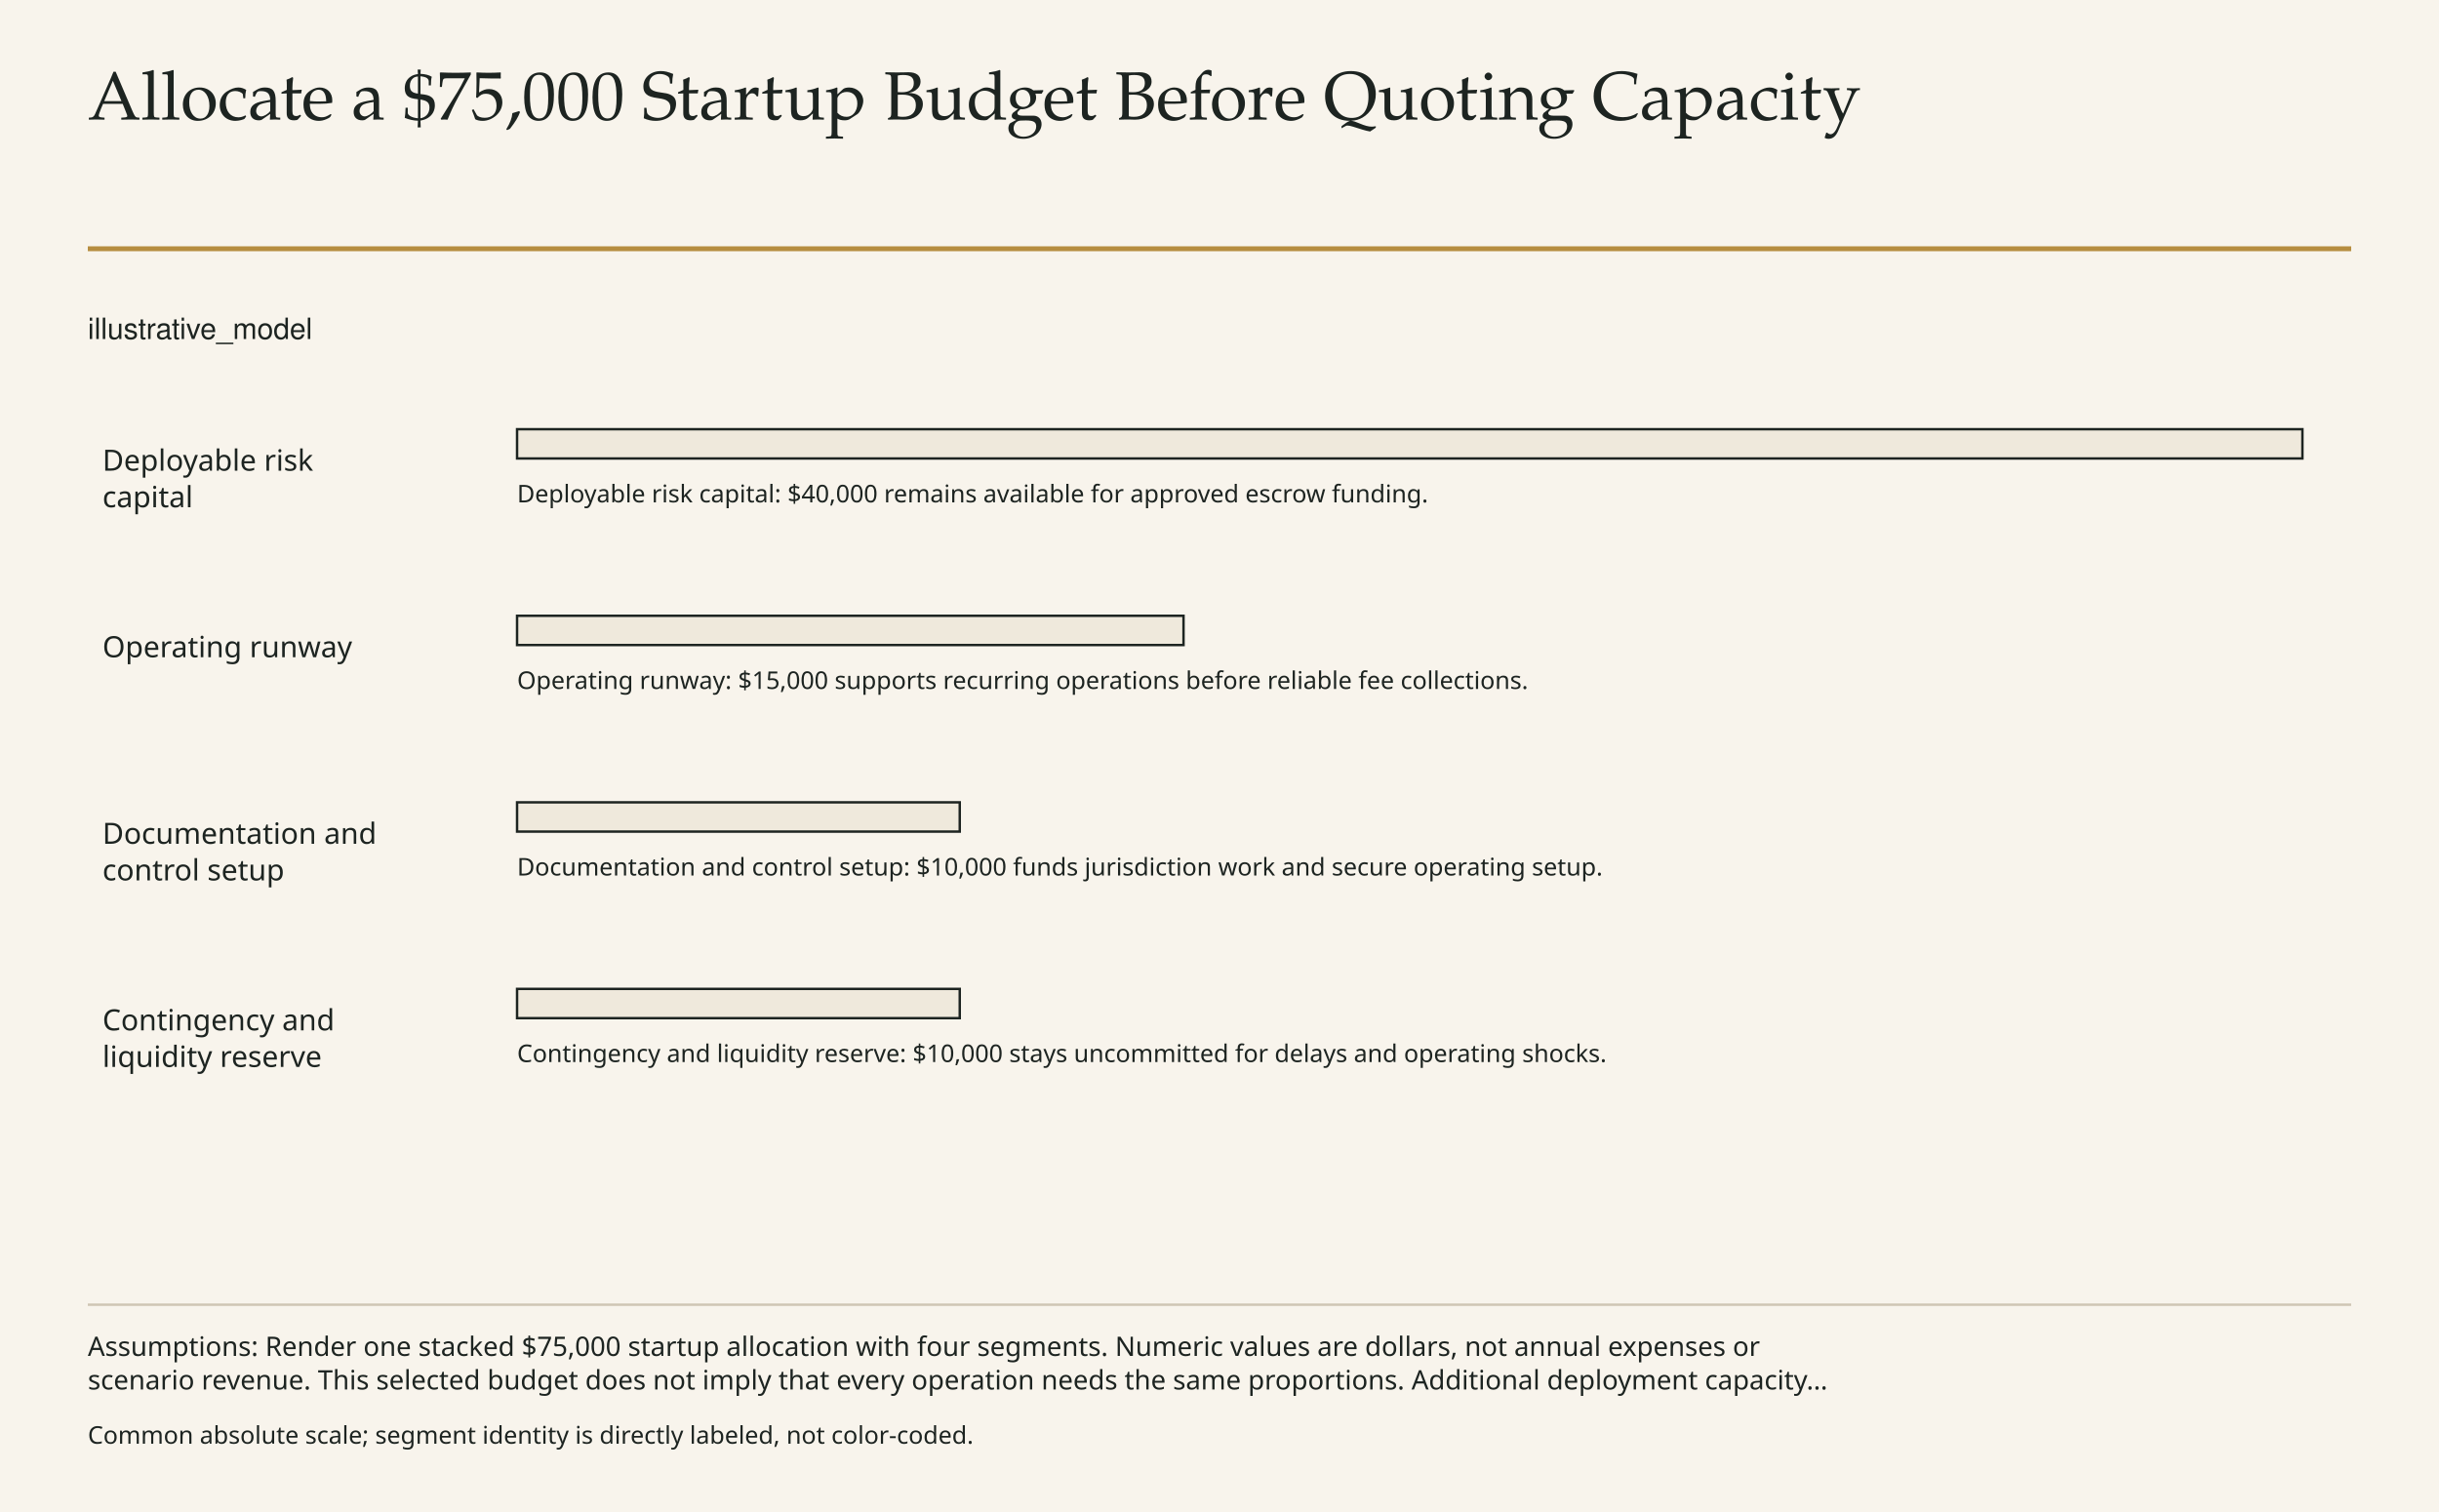
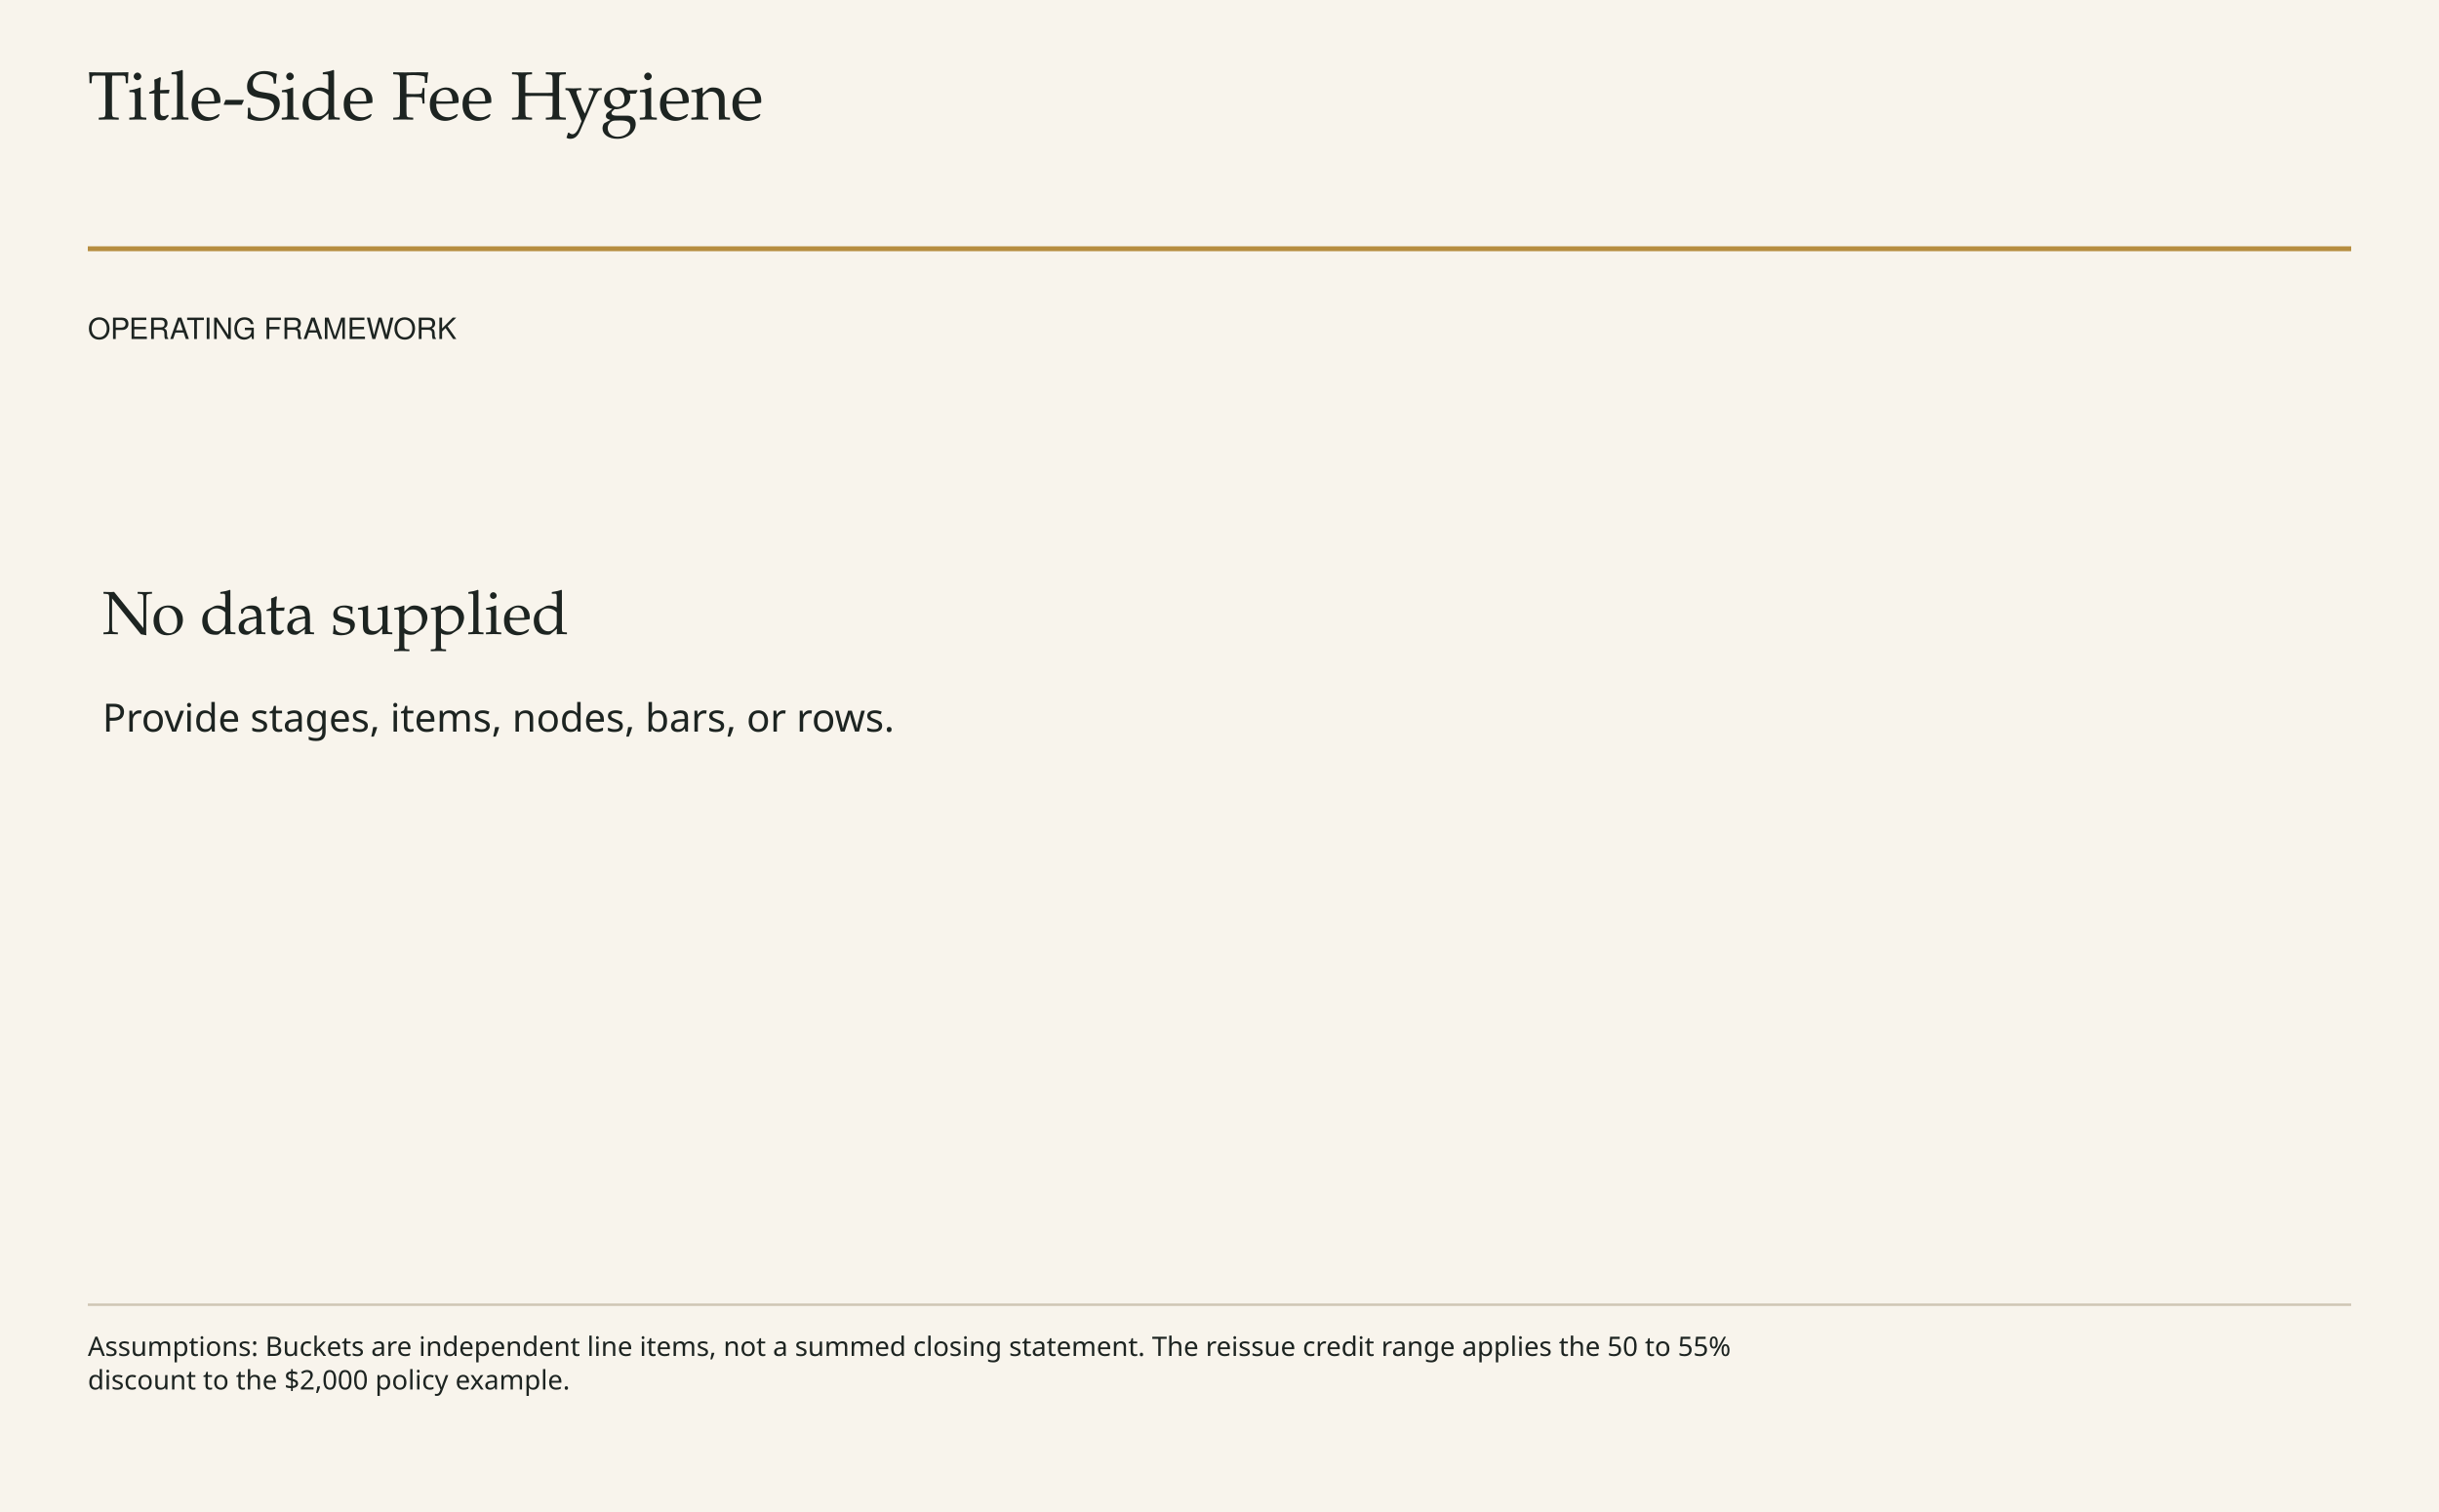
<svg xmlns="http://www.w3.org/2000/svg" viewBox="0 0 1000 620" role="img">
  <rect x="0" y="0" width="1000" height="620" fill="#F8F4EC" stroke="none" stroke-width="1" />
  <text x="36" y="49" font-family="Palatino, Georgia, serif" font-size="28" fill="#1D2421" text-anchor="start" style="font-variant-numeric:tabular-nums">
-     <tspan x="36" dy="0">Allocate a $75,000 Startup Budget Before Quoting Capacity</tspan>
+     <tspan x="36" dy="0">Title-Side Fee Hygiene</tspan>
  </text>
  <line x1="36" y1="102" x2="964" y2="102" stroke="#B68D40" stroke-width="2" />
  <text x="36" y="139" font-family="Helvetica, sans-serif" font-size="12" fill="#1D2421" text-anchor="start" style="font-variant-numeric:tabular-nums">
-     <tspan x="36" dy="0">illustrative_model</tspan>
+     <tspan x="36" dy="0">OPERATING FRAMEWORK</tspan>
  </text>
-   <text x="42" y="193.0" font-family="Optima, Calibri, sans-serif" font-size="12" fill="#1D2421" text-anchor="start" style="font-variant-numeric:tabular-nums">
-     <tspan x="42" dy="0">Deployable risk</tspan>
-     <tspan x="42" dy="15.0">capital</tspan>
+   <text x="42" y="260" font-family="Palatino, Georgia, serif" font-size="25" fill="#1D2421" text-anchor="start" style="font-variant-numeric:tabular-nums">
+     <tspan x="42" dy="0">No data supplied</tspan>
  </text>
-   <rect x="212" y="176.0" width="732.0" height="12" fill="#EFE9DC" stroke="#1D2421" stroke-width="1" />
-   <text x="212" y="206.0" font-family="Optima, Calibri, sans-serif" font-size="10" fill="#1D2421" text-anchor="start" style="font-variant-numeric:tabular-nums">
-     <tspan x="212" dy="0">Deployable risk capital: $40,000 remains available for approved escrow funding.</tspan>
-   </text>
-   <text x="42" y="269.5" font-family="Optima, Calibri, sans-serif" font-size="12" fill="#1D2421" text-anchor="start" style="font-variant-numeric:tabular-nums">
-     <tspan x="42" dy="0">Operating runway</tspan>
-   </text>
-   <rect x="212" y="252.5" width="273.25" height="12" fill="#EFE9DC" stroke="#1D2421" stroke-width="1" />
-   <text x="212" y="282.5" font-family="Optima, Calibri, sans-serif" font-size="10" fill="#1D2421" text-anchor="start" style="font-variant-numeric:tabular-nums">
-     <tspan x="212" dy="0">Operating runway: $15,000 supports recurring operations before reliable fee collections.</tspan>
-   </text>
-   <text x="42" y="346.0" font-family="Optima, Calibri, sans-serif" font-size="12" fill="#1D2421" text-anchor="start" style="font-variant-numeric:tabular-nums">
-     <tspan x="42" dy="0">Documentation and</tspan>
-     <tspan x="42" dy="15.0">control setup</tspan>
-   </text>
-   <rect x="212" y="329.0" width="181.5" height="12" fill="#EFE9DC" stroke="#1D2421" stroke-width="1" />
-   <text x="212" y="359.0" font-family="Optima, Calibri, sans-serif" font-size="10" fill="#1D2421" text-anchor="start" style="font-variant-numeric:tabular-nums">
-     <tspan x="212" dy="0">Documentation and control setup: $10,000 funds jurisdiction work and secure operating setup.</tspan>
-   </text>
-   <text x="42" y="422.5" font-family="Optima, Calibri, sans-serif" font-size="12" fill="#1D2421" text-anchor="start" style="font-variant-numeric:tabular-nums">
-     <tspan x="42" dy="0">Contingency and</tspan>
-     <tspan x="42" dy="15.0">liquidity reserve</tspan>
-   </text>
-   <rect x="212" y="405.5" width="181.5" height="12" fill="#EFE9DC" stroke="#1D2421" stroke-width="1" />
-   <text x="212" y="435.5" font-family="Optima, Calibri, sans-serif" font-size="10" fill="#1D2421" text-anchor="start" style="font-variant-numeric:tabular-nums">
-     <tspan x="212" dy="0">Contingency and liquidity reserve: $10,000 stays uncommitted for delays and operating shocks.</tspan>
+   <text x="42" y="300" font-family="Optima, Calibri, sans-serif" font-size="16" fill="#1D2421" text-anchor="start" style="font-variant-numeric:tabular-nums">
+     <tspan x="42" dy="0">Provide stages, items, nodes, bars, or rows.</tspan>
  </text>
  <line x1="36" y1="535" x2="964" y2="535" stroke="#CFC6B4" stroke-width="1" />
  <text x="36" y="556" font-family="Optima, Calibri, sans-serif" font-size="11" fill="#1D2421" text-anchor="start" style="font-variant-numeric:tabular-nums">
-     <tspan x="36" dy="0">Assumptions: Render one stacked $75,000 startup allocation with four segments. Numeric values are dollars, not annual expenses or</tspan>
-     <tspan x="36" dy="13.75">scenario revenue. This selected budget does not imply that every operation needs the same proportions. Additional deployment capacity…</tspan>
+     <tspan x="36" dy="0">Assumptions: Buckets are independent line items, not a summed closing statement. The reissue credit range applies the 50 to 55%</tspan>
+     <tspan x="36" dy="13.75">discount to the $2,000 policy example.</tspan>
  </text>
  <text x="36" y="592" font-family="Optima, Calibri, sans-serif" font-size="10" fill="#1D2421" text-anchor="start" style="font-variant-numeric:tabular-nums">
-     <tspan x="36" dy="0">Common absolute scale; segment identity is directly labeled, not color-coded.</tspan>
+     <tspan x="36" dy="0" />
  </text>
</svg>
